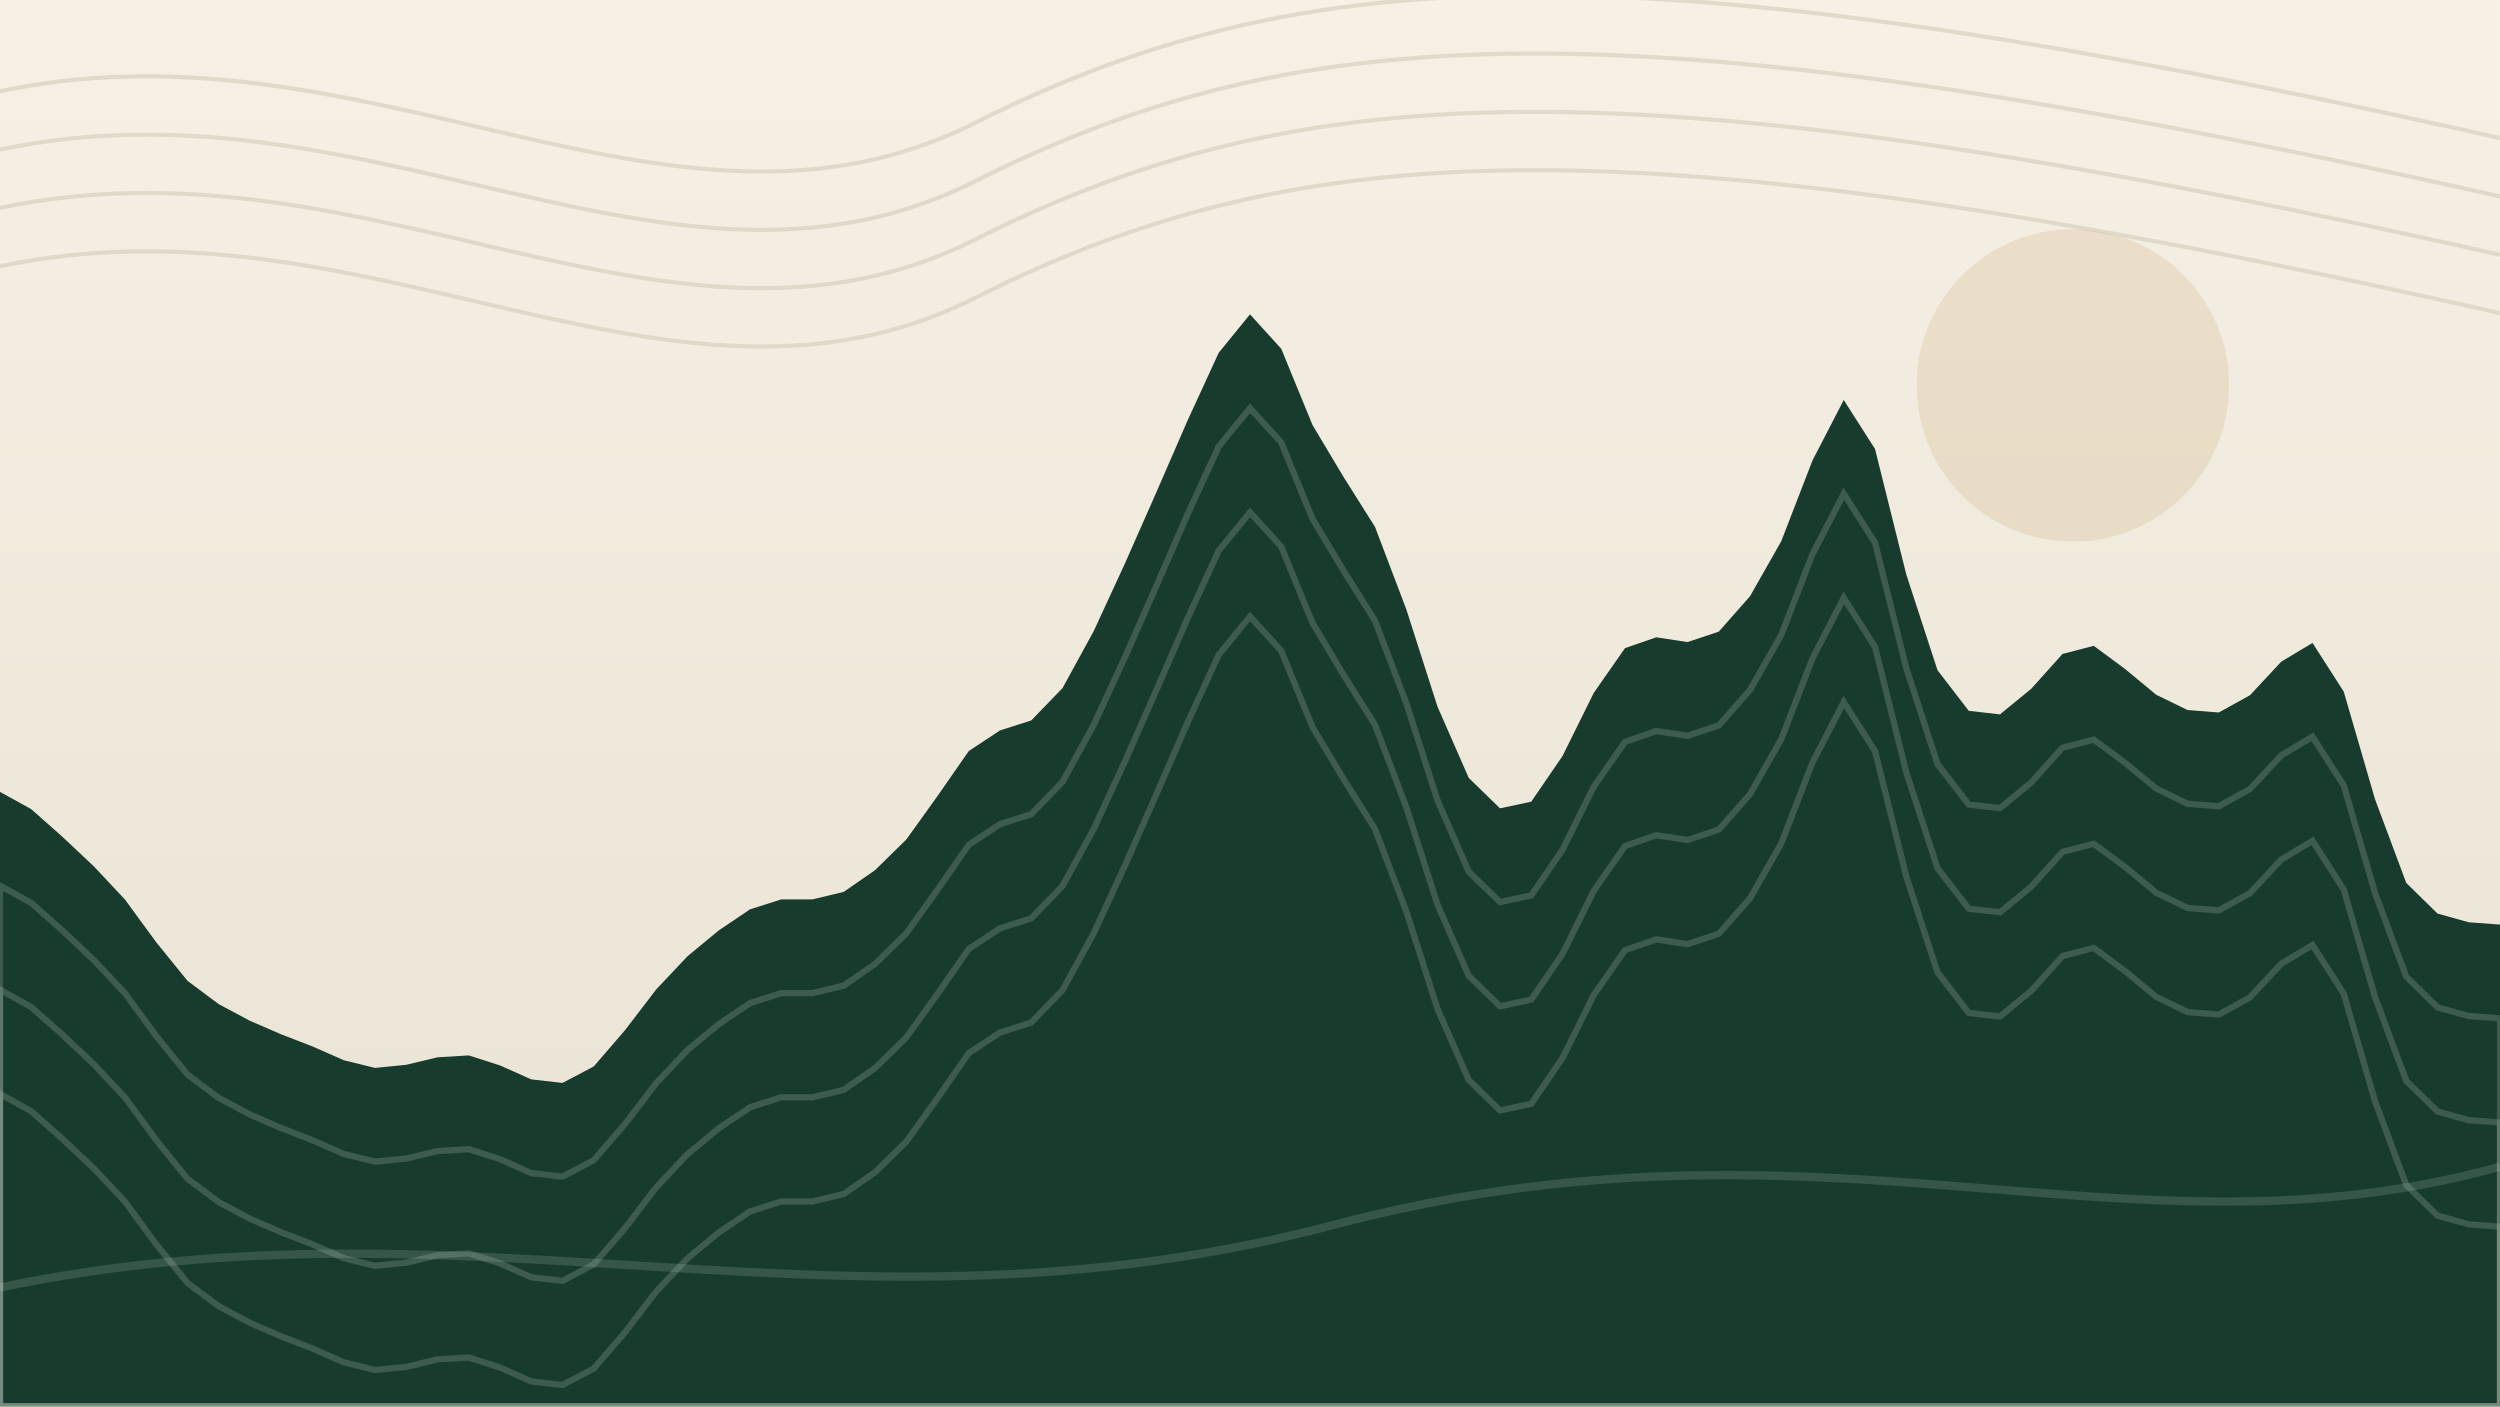
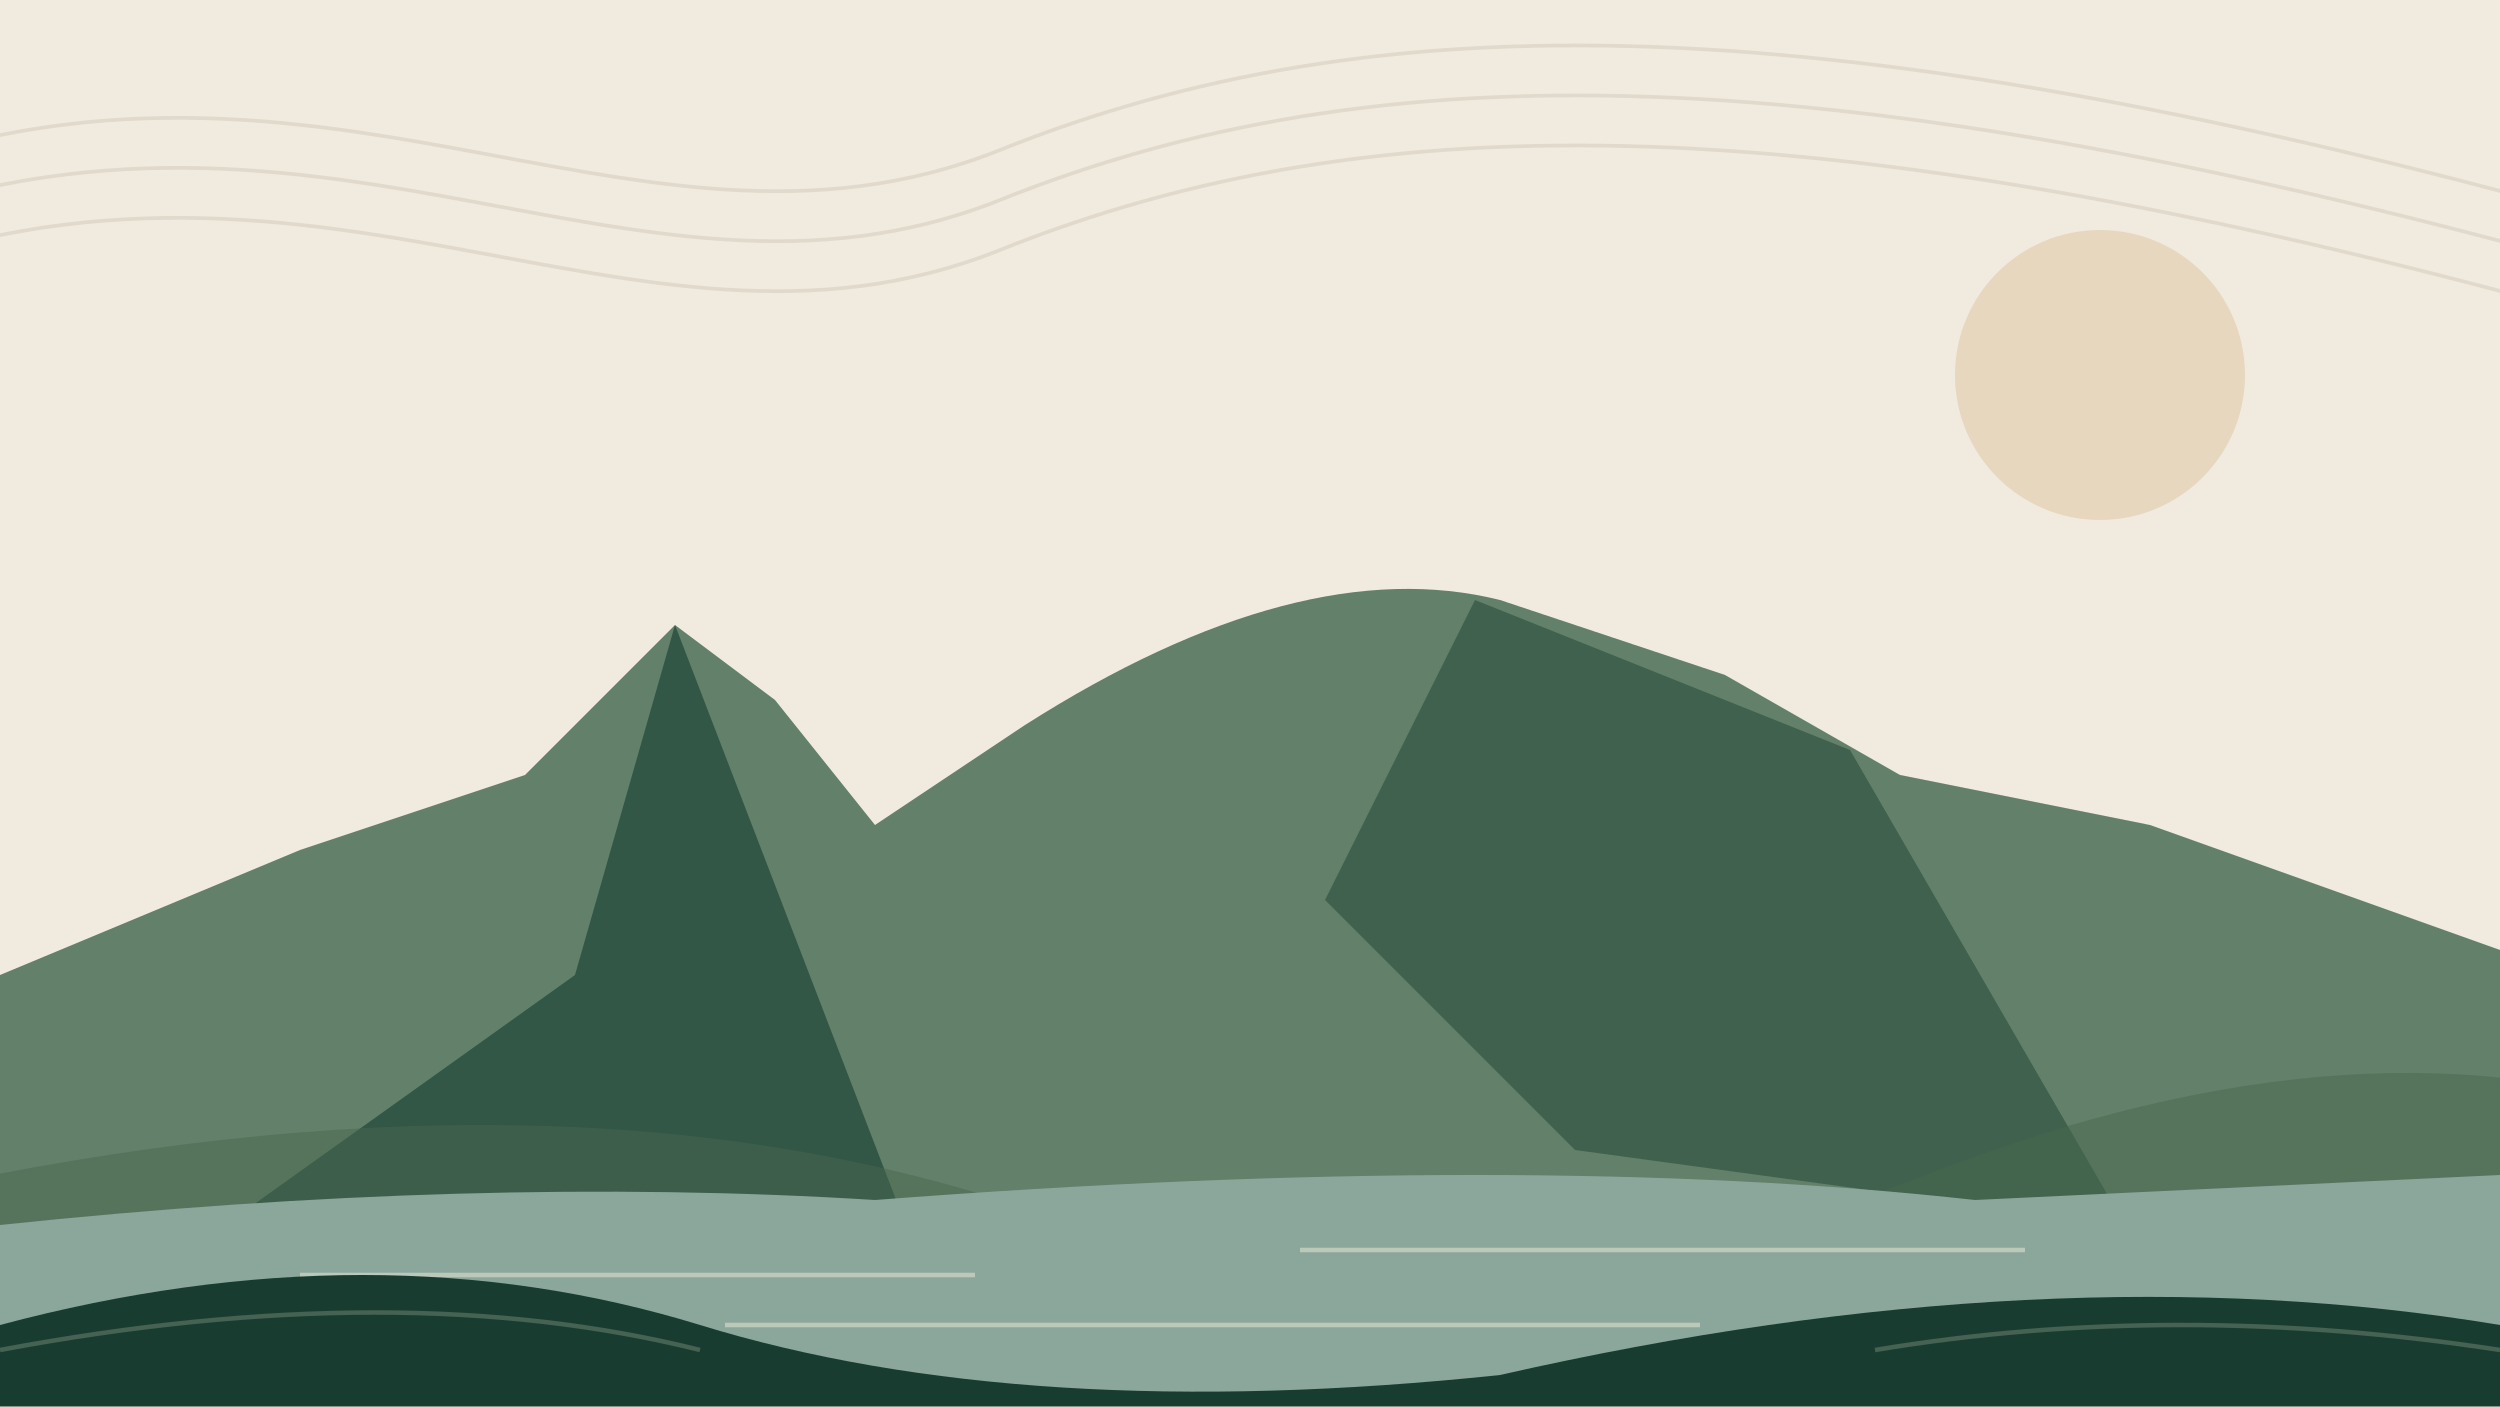
<svg xmlns="http://www.w3.org/2000/svg" viewBox="0 0 1200 675" role="img" aria-labelledby="title desc">
-   <defs>
-     <linearGradient id="paper" x2="0" y2="1">
-       <stop stop-color="#f6f0e5" />
-       <stop offset="1" stop-color="#e8e2d3" />
-     </linearGradient>
-     <clipPath id="ridge">
-       <path d="M 0 380.1 L 0.0 380.1 L 15.0 388.4 L 30.0 401.7 L 45.0 415.8 L 60.0 431.8 L 75.0 452.3 L 90.0 470.8 L 105.0 482.0 L 120.0 490.0 L 135.0 496.5 L 150.0 502.3 L 165.0 508.9 L 180.0 512.6 L 195.0 511.1 L 210.0 507.5 L 225.0 506.6 L 240.0 511.4 L 255.0 518.1 L 270.0 519.8 L 285.0 511.9 L 300.0 494.5 L 315.0 474.9 L 330.0 459.0 L 345.0 446.6 L 360.0 436.5 L 375.0 431.7 L 390.0 431.7 L 405.0 428.1 L 420.0 417.7 L 435.0 403.0 L 450.0 382.1 L 465.0 360.5 L 480.0 350.6 L 495.0 345.8 L 510.0 330.3 L 525.0 302.9 L 540.0 270.4 L 555.0 236.4 L 570.0 201.9 L 585.0 169.3 L 600.0 150.9 L 615.0 167.4 L 630.0 204.0 L 645.0 229.1 L 660.0 252.9 L 675.0 292.4 L 690.0 339.2 L 705.0 373.4 L 720.0 388.0 L 735.0 384.8 L 750.0 362.9 L 765.0 332.6 L 780.0 311.1 L 795.0 305.9 L 810.0 308.2 L 825.0 303.2 L 840.0 286.2 L 855.0 259.8 L 870.0 221.0 L 885.0 192.0 L 900.0 215.5 L 915.0 275.7 L 930.0 321.7 L 945.0 341.2 L 960.0 342.9 L 975.0 330.6 L 990.0 313.9 L 1005.0 310.0 L 1020.0 321.1 L 1035.0 333.5 L 1050.0 340.8 L 1065.0 342.0 L 1080.0 333.7 L 1095.0 317.6 L 1110.0 308.6 L 1125.0 332.0 L 1140.0 383.6 L 1155.0 423.8 L 1170.0 438.5 L 1185.0 442.7 L 1200.0 443.8 L 1200 675 L 0 675 Z" />
-     </clipPath>
-   </defs>
-   <rect width="1200" height="675" fill="url(#paper)" />
-   <g fill="none" stroke="#c9c1af" stroke-opacity=".48" stroke-width="2">
-     <path d="M-80 72 C135 -35 301 143 468 59 S801 -27 1260 80" />
-     <path d="M-80 100 C135 -7 301 171 468 87 S801 1 1260 108" />
-     <path d="M-80 128 C135 21 301 199 468 115 S801 29 1260 136" />
-     <path d="M-80 156 C135 49 301 227 468 143 S801 57 1260 164" />
-   </g>
-   <circle cx="995" cy="185" r="75" fill="#ddc9a4" fill-opacity=".42" />
-   <path d="M 0 509.7 L 0.0 509.7 L 15.0 513.1 L 30.0 518.7 L 45.0 524.6 L 60.0 531.3 L 75.0 540.0 L 90.0 547.7 L 105.0 552.4 L 120.0 555.8 L 135.0 558.5 L 150.0 561.0 L 165.0 563.7 L 180.0 565.3 L 195.0 564.7 L 210.0 563.2 L 225.0 562.8 L 240.0 564.8 L 255.0 567.6 L 270.0 568.3 L 285.0 565.0 L 300.0 557.7 L 315.0 549.5 L 330.0 542.8 L 345.0 537.6 L 360.0 533.3 L 375.0 531.3 L 390.0 531.3 L 405.0 529.8 L 420.0 525.4 L 435.0 519.3 L 450.0 510.5 L 465.0 501.4 L 480.0 497.2 L 495.0 495.2 L 510.0 488.7 L 525.0 477.2 L 540.0 463.6 L 555.0 449.3 L 570.0 434.8 L 585.0 421.1 L 600.0 413.4 L 615.0 420.3 L 630.0 435.7 L 645.0 446.2 L 660.0 456.2 L 675.0 472.8 L 690.0 492.5 L 705.0 506.8 L 720.0 513.0 L 735.0 511.6 L 750.0 502.4 L 765.0 489.7 L 780.0 480.7 L 795.0 478.5 L 810.0 479.4 L 825.0 477.4 L 840.0 470.2 L 855.0 459.1 L 870.0 442.8 L 885.0 430.6 L 900.0 440.5 L 915.0 465.8 L 930.0 485.1 L 945.0 493.3 L 960.0 494.0 L 975.0 488.9 L 990.0 481.8 L 1005.0 480.2 L 1020.0 484.9 L 1035.0 490.1 L 1050.0 493.1 L 1065.0 493.6 L 1080.0 490.2 L 1095.0 483.4 L 1110.0 479.6 L 1125.0 489.4 L 1140.0 511.1 L 1155.0 528.0 L 1170.0 534.2 L 1185.0 535.9 L 1200.0 536.4 L 1200 675 L 0 675 Z" fill="#a9bea9" />
-   <path d="M 0 472.1 L 0.0 472.1 L 15.0 477.4 L 30.0 486.1 L 45.0 495.2 L 60.0 505.7 L 75.0 519.0 L 90.0 531.0 L 105.0 538.3 L 120.0 543.5 L 135.0 547.7 L 150.0 551.5 L 165.0 555.8 L 180.0 558.2 L 195.0 557.2 L 210.0 554.9 L 225.0 554.3 L 240.0 557.4 L 255.0 561.8 L 270.0 562.9 L 285.0 557.8 L 300.0 546.5 L 315.0 533.7 L 330.0 523.4 L 345.0 515.3 L 360.0 508.7 L 375.0 505.6 L 390.0 505.6 L 405.0 503.2 L 420.0 496.5 L 435.0 486.9 L 450.0 473.4 L 465.0 459.3 L 480.0 452.9 L 495.0 449.8 L 510.0 439.7 L 525.0 421.9 L 540.0 400.8 L 555.0 378.7 L 570.0 356.3 L 585.0 335.1 L 600.0 323.1 L 615.0 333.8 L 630.0 357.6 L 645.0 373.9 L 660.0 389.4 L 675.0 415.1 L 690.0 445.5 L 705.0 467.7 L 720.0 477.2 L 735.0 475.1 L 750.0 460.9 L 765.0 441.2 L 780.0 427.2 L 795.0 423.8 L 810.0 425.3 L 825.0 422.1 L 840.0 411.0 L 855.0 393.9 L 870.0 368.6 L 885.0 349.8 L 900.0 365.1 L 915.0 404.2 L 930.0 434.1 L 945.0 446.8 L 960.0 447.9 L 975.0 439.9 L 990.0 429.0 L 1005.0 426.5 L 1020.0 433.7 L 1035.0 441.8 L 1050.0 446.5 L 1065.0 447.3 L 1080.0 441.9 L 1095.0 431.4 L 1110.0 425.6 L 1125.0 440.8 L 1140.0 474.4 L 1155.0 500.4 L 1170.0 510.0 L 1185.0 512.7 L 1200.0 513.5 L 1200 675 L 0 675 Z" fill="#668b73" />
-   <path d="M 0 380.1 L 0.0 380.1 L 15.0 388.4 L 30.0 401.7 L 45.0 415.8 L 60.0 431.8 L 75.0 452.3 L 90.0 470.8 L 105.0 482.0 L 120.0 490.0 L 135.0 496.5 L 150.0 502.3 L 165.0 508.9 L 180.0 512.6 L 195.0 511.1 L 210.0 507.5 L 225.0 506.6 L 240.0 511.4 L 255.0 518.1 L 270.0 519.8 L 285.0 511.9 L 300.0 494.5 L 315.0 474.9 L 330.0 459.0 L 345.0 446.6 L 360.0 436.5 L 375.0 431.7 L 390.0 431.7 L 405.0 428.1 L 420.0 417.7 L 435.0 403.0 L 450.0 382.1 L 465.0 360.5 L 480.0 350.6 L 495.0 345.8 L 510.0 330.3 L 525.0 302.9 L 540.0 270.4 L 555.0 236.4 L 570.0 201.9 L 585.0 169.3 L 600.0 150.9 L 615.0 167.4 L 630.0 204.0 L 645.0 229.1 L 660.0 252.9 L 675.0 292.4 L 690.0 339.2 L 705.0 373.4 L 720.0 388.0 L 735.0 384.8 L 750.0 362.9 L 765.0 332.6 L 780.0 311.1 L 795.0 305.9 L 810.0 308.2 L 825.0 303.2 L 840.0 286.2 L 855.0 259.8 L 870.0 221.0 L 885.0 192.0 L 900.0 215.5 L 915.0 275.7 L 930.0 321.7 L 945.0 341.2 L 960.0 342.9 L 975.0 330.6 L 990.0 313.9 L 1005.0 310.0 L 1020.0 321.1 L 1035.0 333.5 L 1050.0 340.8 L 1065.0 342.0 L 1080.0 333.7 L 1095.0 317.6 L 1110.0 308.6 L 1125.0 332.0 L 1140.0 383.6 L 1155.0 423.8 L 1170.0 438.5 L 1185.0 442.7 L 1200.0 443.8 L 1200 675 L 0 675 Z" fill="#173b2d" />
-   <g clip-path="url(#ridge)">
-     <path d="M 0 425.1 L 0.0 425.1 L 15.0 433.4 L 30.0 446.7 L 45.0 460.8 L 60.0 476.8 L 75.0 497.3 L 90.0 515.8 L 105.0 527.0 L 120.0 535.0 L 135.0 541.5 L 150.0 547.3 L 165.0 553.9 L 180.0 557.6 L 195.0 556.1 L 210.0 552.5 L 225.0 551.6 L 240.0 556.4 L 255.0 563.1 L 270.0 564.8 L 285.0 556.9 L 300.0 539.5 L 315.0 519.9 L 330.0 504.0 L 345.0 491.6 L 360.0 481.5 L 375.0 476.7 L 390.0 476.7 L 405.0 473.1 L 420.0 462.7 L 435.0 448.0 L 450.0 427.1 L 465.0 405.5 L 480.0 395.6 L 495.0 390.8 L 510.0 375.3 L 525.0 347.9 L 540.0 315.4 L 555.0 281.4 L 570.0 246.9 L 585.0 214.3 L 600.0 195.9 L 615.0 212.4 L 630.0 249.0 L 645.0 274.1 L 660.0 297.9 L 675.0 337.4 L 690.0 384.2 L 705.0 418.4 L 720.0 433.0 L 735.0 429.8 L 750.0 407.9 L 765.0 377.6 L 780.0 356.1 L 795.0 350.9 L 810.0 353.2 L 825.0 348.2 L 840.0 331.2 L 855.0 304.8 L 870.0 266.0 L 885.0 237.0 L 900.0 260.5 L 915.0 320.7 L 930.0 366.7 L 945.0 386.2 L 960.0 387.9 L 975.0 375.6 L 990.0 358.9 L 1005.0 355.0 L 1020.0 366.1 L 1035.0 378.5 L 1050.0 385.8 L 1065.0 387.0 L 1080.0 378.7 L 1095.0 362.6 L 1110.0 353.6 L 1125.0 377.0 L 1140.0 428.6 L 1155.0 468.8 L 1170.0 483.5 L 1185.0 487.7 L 1200.0 488.8 L 1200 675 L 0 675 Z" fill="none" stroke="#d8e2d2" stroke-opacity=".20" stroke-width="3" />
-     <path d="M 0 475.1 L 0.0 475.1 L 15.0 483.4 L 30.0 496.7 L 45.0 510.8 L 60.0 526.8 L 75.0 547.3 L 90.0 565.8 L 105.0 577.0 L 120.0 585.0 L 135.0 591.5 L 150.0 597.3 L 165.0 603.9 L 180.0 607.6 L 195.0 606.1 L 210.0 602.5 L 225.0 601.6 L 240.0 606.4 L 255.0 613.1 L 270.0 614.8 L 285.0 606.9 L 300.0 589.5 L 315.0 569.9 L 330.0 554.0 L 345.0 541.6 L 360.0 531.5 L 375.0 526.7 L 390.0 526.7 L 405.0 523.1 L 420.0 512.7 L 435.0 498.0 L 450.0 477.1 L 465.0 455.5 L 480.0 445.6 L 495.0 440.8 L 510.0 425.3 L 525.0 397.9 L 540.0 365.4 L 555.0 331.4 L 570.0 296.9 L 585.0 264.3 L 600.0 245.9 L 615.0 262.4 L 630.0 299.0 L 645.0 324.1 L 660.0 347.9 L 675.0 387.4 L 690.0 434.2 L 705.0 468.4 L 720.0 483.0 L 735.0 479.8 L 750.0 457.9 L 765.0 427.6 L 780.0 406.1 L 795.0 400.9 L 810.0 403.2 L 825.0 398.2 L 840.0 381.2 L 855.0 354.8 L 870.0 316.0 L 885.0 287.0 L 900.0 310.5 L 915.0 370.7 L 930.0 416.7 L 945.0 436.2 L 960.0 437.9 L 975.0 425.6 L 990.0 408.9 L 1005.0 405.0 L 1020.0 416.1 L 1035.0 428.5 L 1050.0 435.8 L 1065.0 437.0 L 1080.0 428.7 L 1095.0 412.6 L 1110.0 403.6 L 1125.0 427.0 L 1140.0 478.6 L 1155.0 518.8 L 1170.0 533.5 L 1185.0 537.7 L 1200.0 538.8 L 1200 675 L 0 675 Z" fill="none" stroke="#d8e2d2" stroke-opacity=".20" stroke-width="3" />
-     <path d="M 0 525.1 L 0.0 525.1 L 15.0 533.4 L 30.0 546.7 L 45.0 560.8 L 60.0 576.8 L 75.0 597.3 L 90.0 615.8 L 105.0 627.0 L 120.0 635.0 L 135.0 641.5 L 150.0 647.3 L 165.0 653.9 L 180.0 657.6 L 195.0 656.1 L 210.0 652.5 L 225.0 651.6 L 240.0 656.4 L 255.0 663.1 L 270.0 664.8 L 285.0 656.9 L 300.0 639.5 L 315.0 619.9 L 330.0 604.0 L 345.0 591.6 L 360.0 581.5 L 375.0 576.7 L 390.0 576.7 L 405.0 573.1 L 420.0 562.7 L 435.0 548.0 L 450.0 527.1 L 465.0 505.5 L 480.0 495.6 L 495.0 490.8 L 510.0 475.3 L 525.0 447.9 L 540.0 415.4 L 555.0 381.4 L 570.0 346.9 L 585.0 314.3 L 600.0 295.9 L 615.0 312.4 L 630.0 349.0 L 645.0 374.1 L 660.0 397.9 L 675.0 437.4 L 690.0 484.2 L 705.0 518.4 L 720.0 533.0 L 735.0 529.8 L 750.0 507.9 L 765.0 477.6 L 780.0 456.1 L 795.0 450.9 L 810.0 453.2 L 825.0 448.2 L 840.0 431.2 L 855.0 404.8 L 870.0 366.0 L 885.0 337.0 L 900.0 360.5 L 915.0 420.7 L 930.0 466.7 L 945.0 486.2 L 960.0 487.9 L 975.0 475.6 L 990.0 458.9 L 1005.0 455.0 L 1020.0 466.1 L 1035.0 478.5 L 1050.0 485.8 L 1065.0 487.0 L 1080.0 478.7 L 1095.0 462.6 L 1110.0 453.6 L 1125.0 477.0 L 1140.0 528.6 L 1155.0 568.8 L 1170.0 583.5 L 1185.0 587.7 L 1200.0 588.8 L 1200 675 L 0 675 Z" fill="none" stroke="#d8e2d2" stroke-opacity=".20" stroke-width="3" />
-     <path d="M0 618 C230 570 405 650 640 588 S1020 610 1200 560" fill="none" stroke="#c5d7c2" stroke-opacity=".18" stroke-width="4" />
+   <rect width="1200" height="675" fill="#f1ebdf" />
+   <g transform="scale(12)">
+     <g fill="none" stroke="#c7bdab" stroke-opacity=".36" stroke-width=".15">
+       <path d="M-8 8 C12 -1 25 12 40 6 S73 0 105 9" />
+       <path d="M-8 10 C12 1 25 14 40 8 S73 2 105 11" />
+       <path d="M-8 12 C12 3 25 16 40 10 S73 4 105 13" />
+     </g>
+     <circle cx="84" cy="15" r="5.8" fill="#d6bd91" opacity=".42" />
+     <path d="M0 46 Q14 38 28 43 T56 42 T81 42 T100 40 V56.25 H0Z" fill="#b6c4ad" />
+     <defs>
+       <clipPath id="mountain">
+         <path d="M0 39 L12 34 L21 31 L27 25 L31 28 L35 33 L41 29 Q52 22 60 24 L69 27 L76 31 L86 33 L100 38 L100 56.25 L0 56.25 Z" />
+       </clipPath>
+     </defs>
+     <path d="M0 39 L12 34 L21 31 L27 25 L31 28 L35 33 L41 29 Q52 22 60 24 L69 27 L76 31 L86 33 L100 38 L100 56.25 L0 56.25 Z" fill="#63806a" />
+     <g clip-path="url(#mountain)">
+       <path d="M59 24 L53 36 L63 46 L85 49 L74 30 Z" fill="#315541" opacity=".72" />
+       <path d="M27 25 L23 39 L9 49 L37 51 Z" fill="#204637" opacity=".72" />
+       <path d="M-5 48 Q21 42 40 48 T77 47 T108 45 V60 H-5Z" fill="#47674e" opacity=".48" />
+     </g>
+     <path d="M0 49 Q19 47 35 48 Q61 46 79 48 L100 47 L100 56.25 L0 56.25Z" fill="#8ba79b" />
+     <path d="M12 51 H39 M52 50 H81 M29 53 H68 M74 54 H94" stroke="#e0e5d1" stroke-opacity=".55" stroke-width=".18" />
+     <path d="M0 53 Q15 49 28 53 T60 55 Q82 50 100 53 V56.25 H0Z" fill="#183d30" />
+     <path d="M0 54 Q16 51 28 54 M75 54 Q87 52 100 54" fill="none" stroke="#d6d9bc" stroke-opacity=".24" stroke-width=".18" />
  </g>
</svg>
